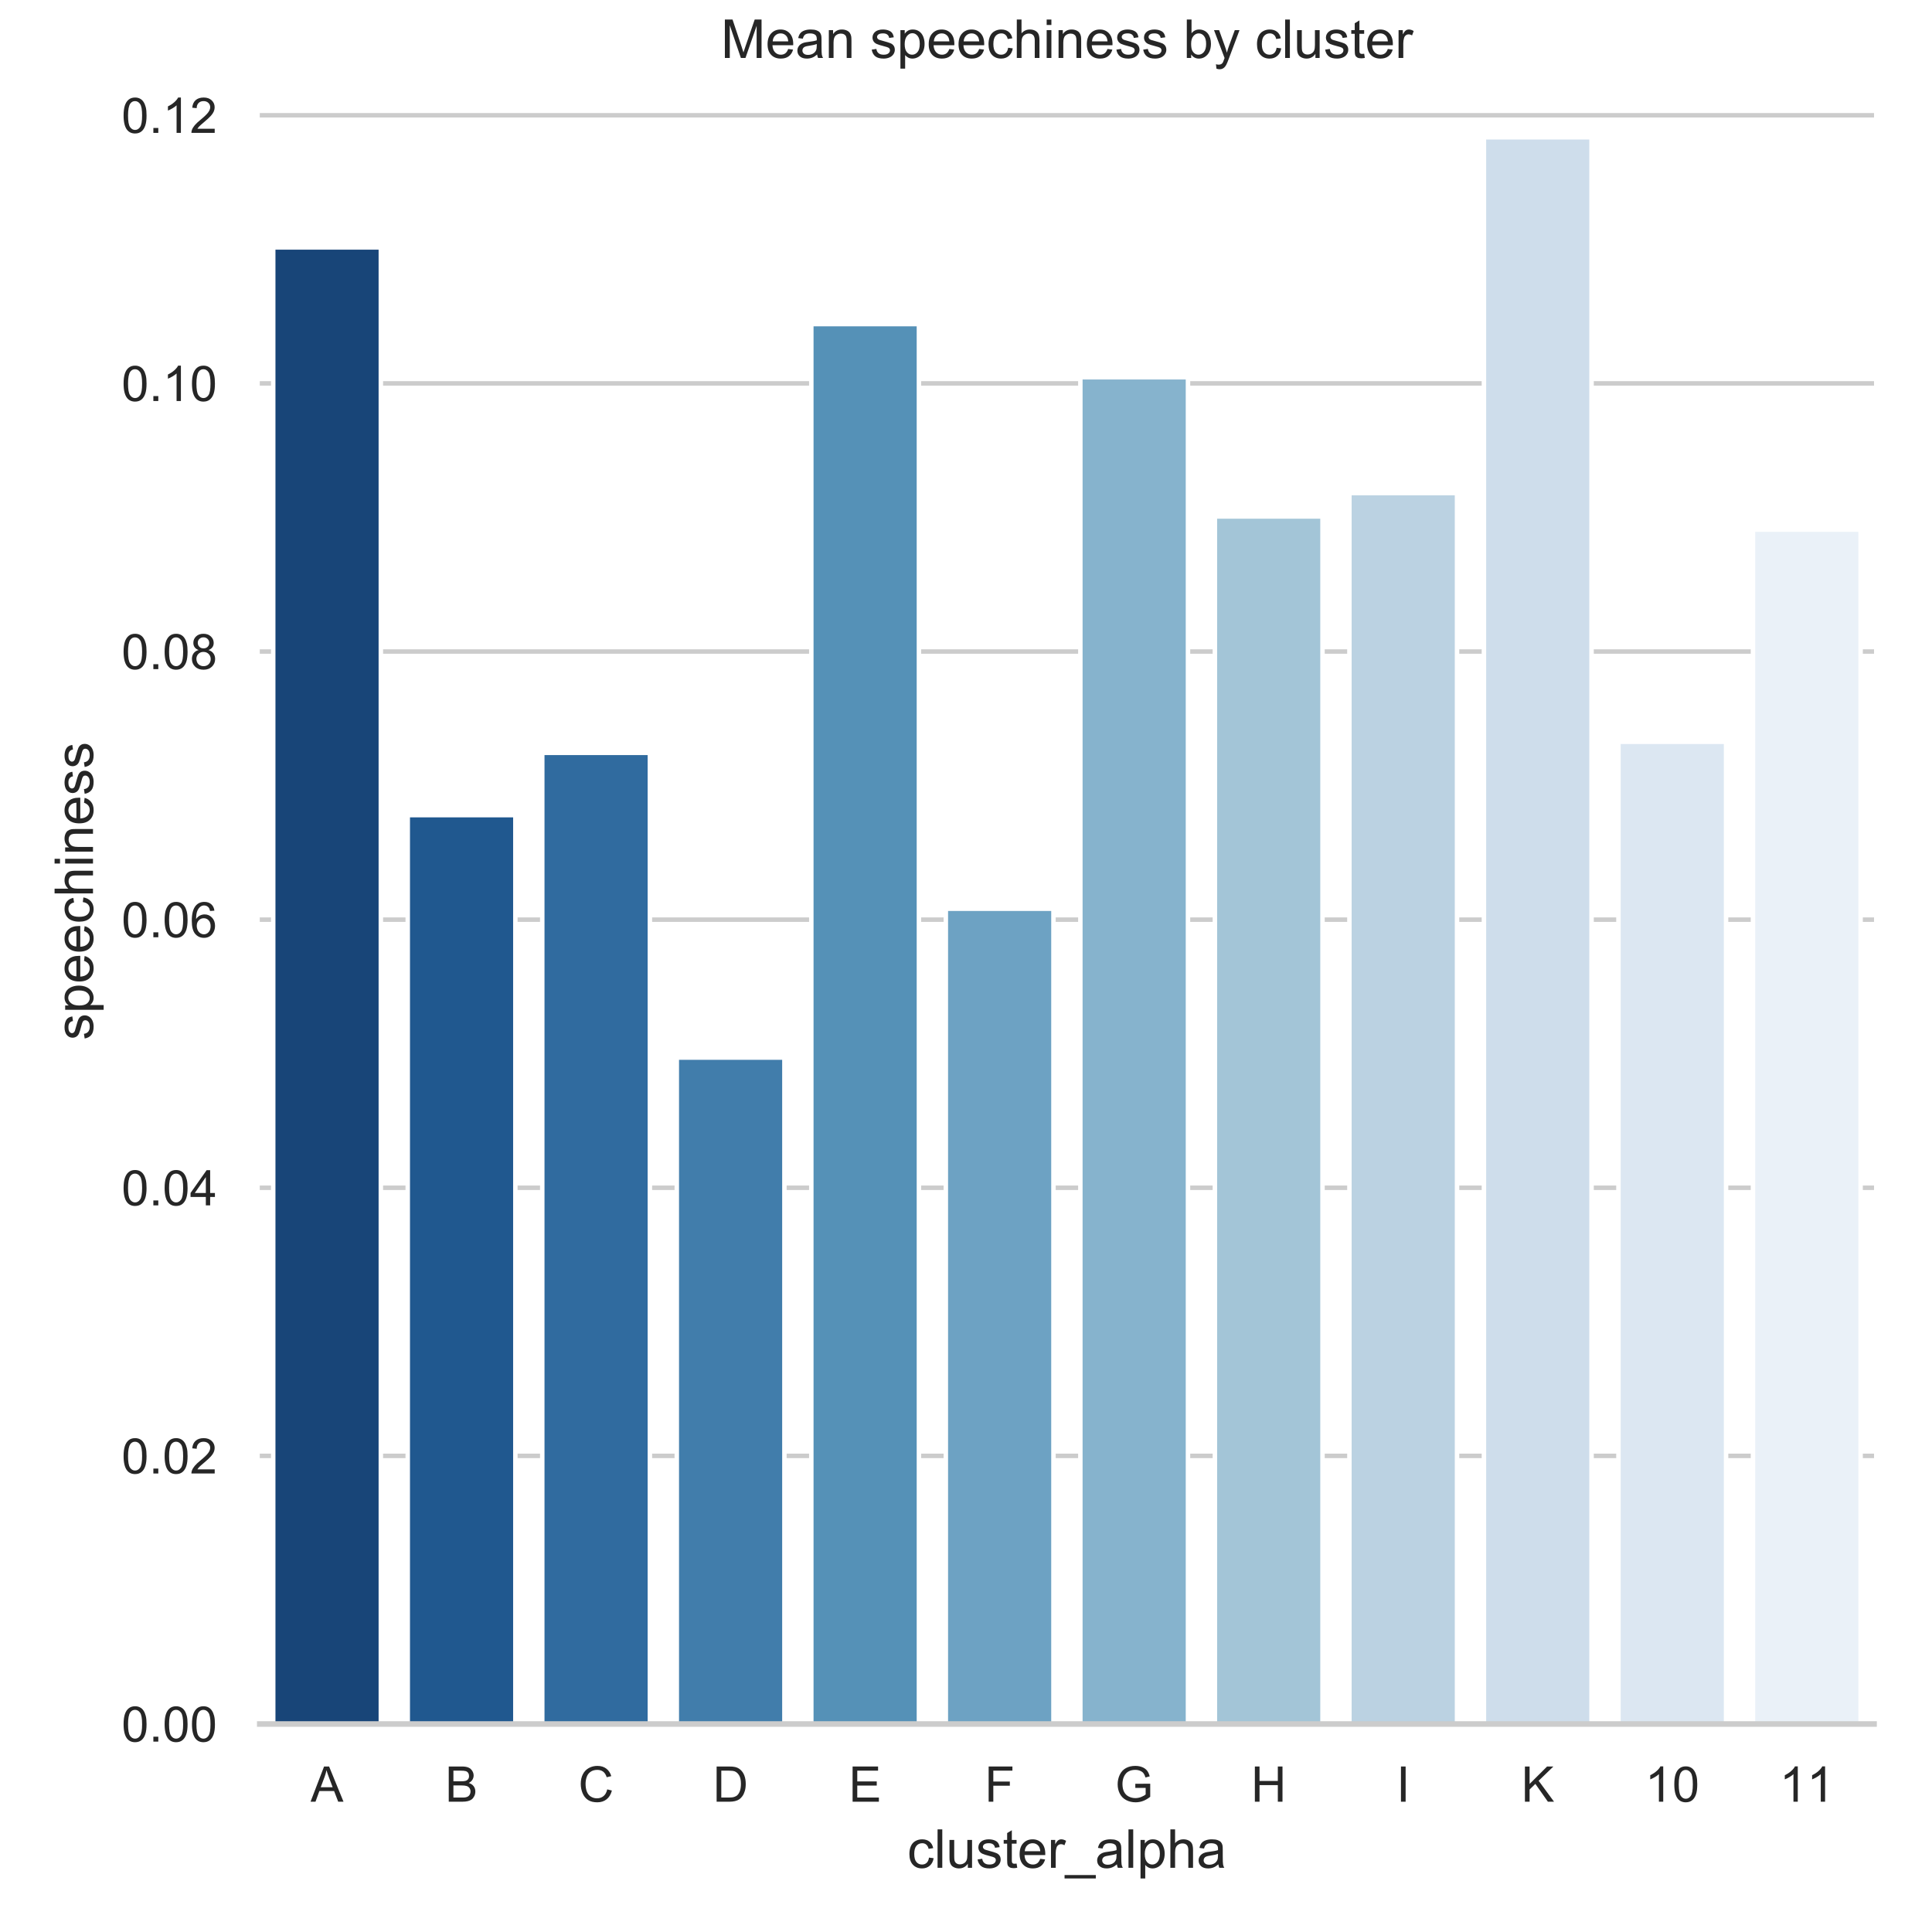
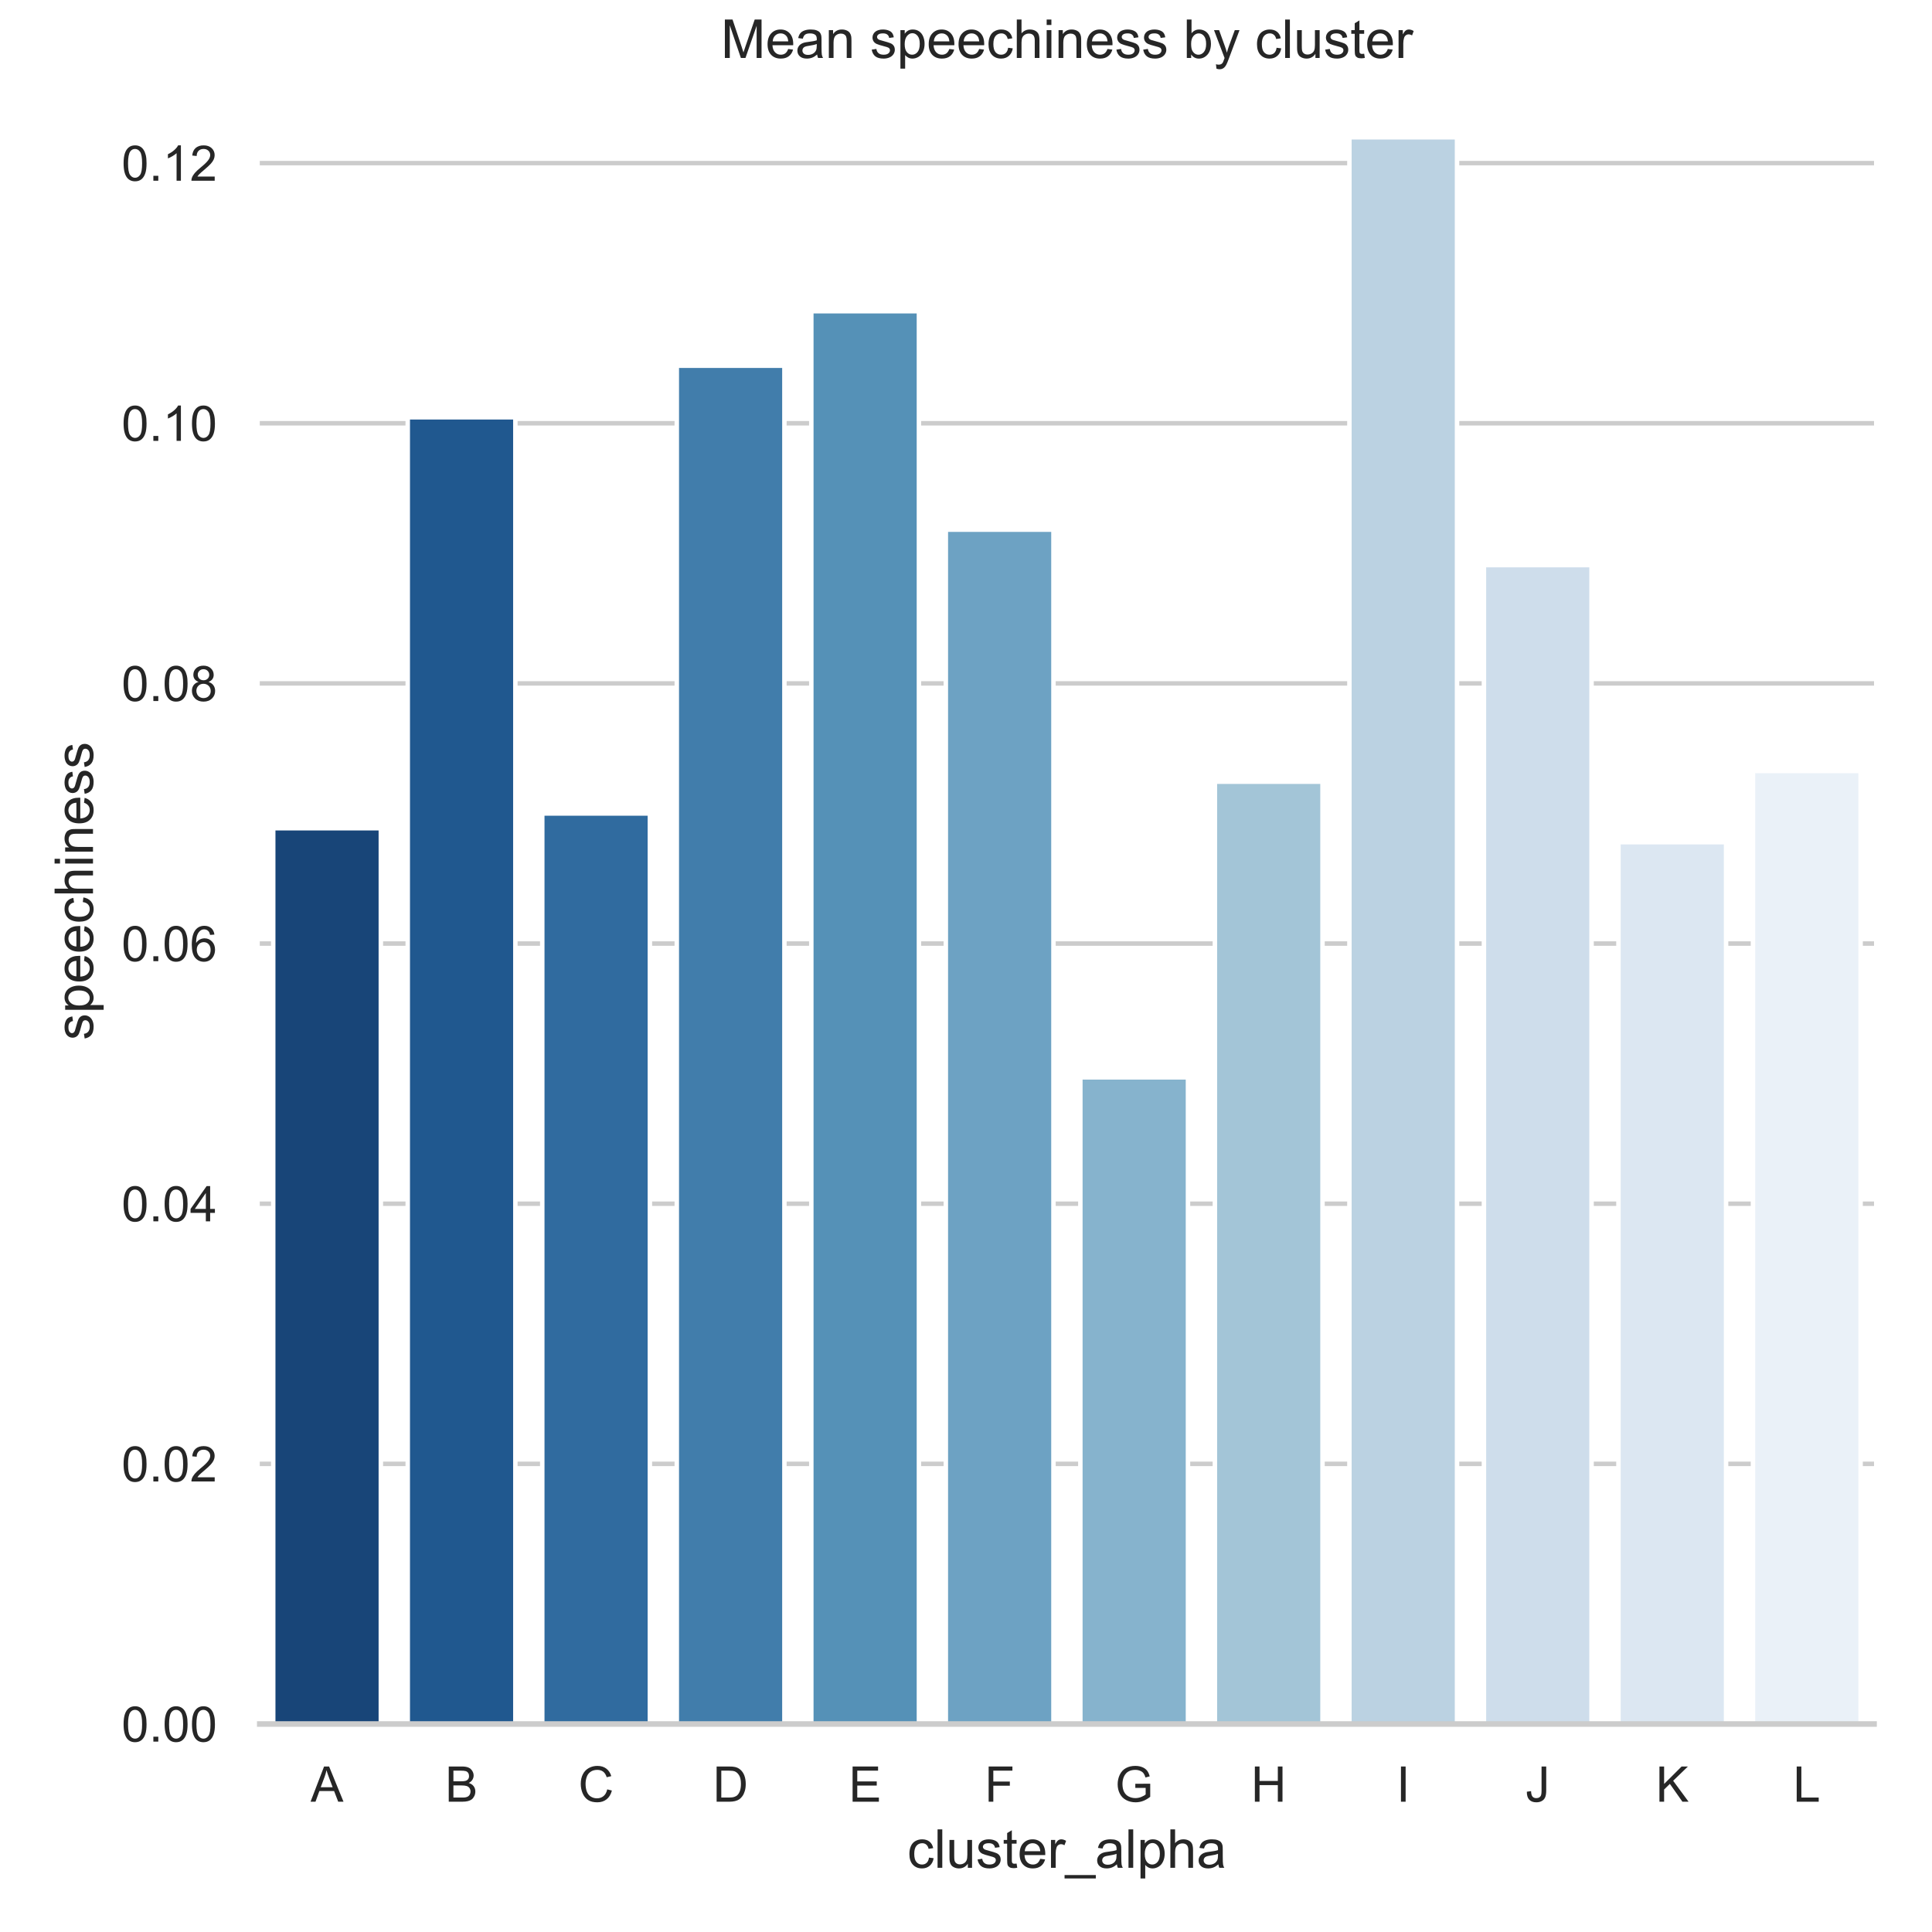
<svg xmlns="http://www.w3.org/2000/svg" xmlns:xlink="http://www.w3.org/1999/xlink" height="432pt" version="1.1" viewBox="0 0 432 432" width="432pt">
  <defs>
    <style type="text/css">
*{stroke-linecap:butt;stroke-linejoin:round;}
  </style>
  </defs>
  <g id="figure_1">
    <g id="patch_1">
      <path d="M 0 432  L 432 432  L 432 0  L 0 0  z " style="fill:#ffffff;" />
    </g>
    <g id="axes_1">
      <g id="patch_2">
        <path d="M 58.085 385.493  L 419.04 385.493  L 419.04 12.96  L 58.085 12.96  z " style="fill:#ffffff;" />
      </g>
      <g id="matplotlib.axis_1">
        <g id="xtick_1">
          <g id="text_1">
            <defs>
              <path d="M -0.141 0  L 27.344 71.578  L 37.547 71.578  L 66.844 0  L 56.062 0  L 47.703 21.688  L 17.781 21.688  L 9.906 0  z M 20.516 29.391  L 44.781 29.391  L 37.312 49.219  Q 33.891 58.25 32.234 64.062  Q 30.859 57.172 28.375 50.391  z " id="ArialMT-65" />
            </defs>
            <g style="fill:#262626;" transform="translate(69.45612 402.8667)scale(0.11 -0.11)">
              <use xlink:href="#ArialMT-65" />
            </g>
          </g>
        </g>
        <g id="xtick_2">
          <g id="text_2">
            <defs>
              <path d="M 7.328 0  L 7.328 71.578  L 34.188 71.578  Q 42.391 71.578 47.344 69.406  Q 52.297 67.234 55.094 62.719  Q 57.906 58.203 57.906 53.266  Q 57.906 48.688 55.422 44.625  Q 52.938 40.578 47.906 38.094  Q 54.391 36.188 57.875 31.594  Q 61.375 27 61.375 20.75  Q 61.375 15.719 59.25 11.391  Q 57.125 7.078 54 4.734  Q 50.875 2.391 46.156 1.188  Q 41.453 0 34.625 0  z M 16.797 41.5  L 32.281 41.5  Q 38.578 41.5 41.312 42.328  Q 44.922 43.406 46.75 45.891  Q 48.578 48.391 48.578 52.156  Q 48.578 55.719 46.875 58.422  Q 45.172 61.141 41.984 62.141  Q 38.812 63.141 31.109 63.141  L 16.797 63.141  z M 16.797 8.453  L 34.625 8.453  Q 39.203 8.453 41.062 8.797  Q 44.344 9.375 46.531 10.734  Q 48.734 12.109 50.141 14.719  Q 51.562 17.328 51.562 20.75  Q 51.562 24.75 49.516 27.703  Q 47.469 30.672 43.828 31.859  Q 40.188 33.062 33.344 33.062  L 16.797 33.062  z " id="ArialMT-66" />
            </defs>
            <g style="fill:#262626;" transform="translate(99.5357 402.8667)scale(0.11 -0.11)">
              <use xlink:href="#ArialMT-66" />
            </g>
          </g>
        </g>
        <g id="xtick_3">
          <g id="text_3">
            <defs>
              <path d="M 58.797 25.094  L 68.266 22.703  Q 65.281 11.031 57.547 4.906  Q 49.812 -1.219 38.625 -1.219  Q 27.047 -1.219 19.797 3.484  Q 12.547 8.203 8.766 17.141  Q 4.984 26.078 4.984 36.328  Q 4.984 47.516 9.25 55.828  Q 13.531 64.156 21.406 68.469  Q 29.297 72.797 38.766 72.797  Q 49.516 72.797 56.828 67.328  Q 64.156 61.859 67.047 51.953  L 57.719 49.75  Q 55.219 57.562 50.484 61.125  Q 45.75 64.703 38.578 64.703  Q 30.328 64.703 24.781 60.734  Q 19.234 56.781 16.984 50.109  Q 14.75 43.453 14.75 36.375  Q 14.75 27.25 17.406 20.438  Q 20.062 13.625 25.672 10.25  Q 31.297 6.891 37.844 6.891  Q 45.797 6.891 51.312 11.469  Q 56.844 16.062 58.797 25.094  z " id="ArialMT-67" />
            </defs>
            <g style="fill:#262626;" transform="translate(129.3119 402.8667)scale(0.11 -0.11)">
              <use xlink:href="#ArialMT-67" />
            </g>
          </g>
        </g>
        <g id="xtick_4">
          <g id="text_4">
            <defs>
              <path d="M 7.719 0  L 7.719 71.578  L 32.375 71.578  Q 40.719 71.578 45.125 70.562  Q 51.266 69.141 55.609 65.438  Q 61.281 60.641 64.078 53.188  Q 66.891 45.75 66.891 36.188  Q 66.891 28.031 64.984 21.734  Q 63.094 15.438 60.109 11.297  Q 57.125 7.172 53.578 4.797  Q 50.047 2.438 45.047 1.219  Q 40.047 0 33.547 0  z M 17.188 8.453  L 32.469 8.453  Q 39.547 8.453 43.578 9.766  Q 47.609 11.078 50 13.484  Q 53.375 16.844 55.25 22.531  Q 57.125 28.219 57.125 36.328  Q 57.125 47.562 53.438 53.594  Q 49.75 59.625 44.484 61.672  Q 40.672 63.141 32.234 63.141  L 17.188 63.141  z " id="ArialMT-68" />
            </defs>
            <g style="fill:#262626;" transform="translate(159.3915 402.8667)scale(0.11 -0.11)">
              <use xlink:href="#ArialMT-68" />
            </g>
          </g>
        </g>
        <g id="xtick_5">
          <g id="text_5">
            <defs>
              <path d="M 7.906 0  L 7.906 71.578  L 59.672 71.578  L 59.672 63.141  L 17.391 63.141  L 17.391 41.219  L 56.984 41.219  L 56.984 32.812  L 17.391 32.812  L 17.391 8.453  L 61.328 8.453  L 61.328 0  z " id="ArialMT-69" />
            </defs>
            <g style="fill:#262626;" transform="translate(189.7745 402.8667)scale(0.11 -0.11)">
              <use xlink:href="#ArialMT-69" />
            </g>
          </g>
        </g>
        <g id="xtick_6">
          <g id="text_6">
            <defs>
              <path d="M 8.203 0  L 8.203 71.578  L 56.5 71.578  L 56.5 63.141  L 17.672 63.141  L 17.672 40.969  L 51.266 40.969  L 51.266 32.516  L 17.672 32.516  L 17.672 0  z " id="ArialMT-70" />
            </defs>
            <g style="fill:#262626;" transform="translate(220.1634 402.8667)scale(0.11 -0.11)">
              <use xlink:href="#ArialMT-70" />
            </g>
          </g>
        </g>
        <g id="xtick_7">
          <g id="text_7">
            <defs>
              <path d="M 41.219 28.078  L 41.219 36.469  L 71.531 36.531  L 71.531 9.969  Q 64.547 4.391 57.125 1.578  Q 49.703 -1.219 41.891 -1.219  Q 31.344 -1.219 22.719 3.297  Q 14.109 7.812 9.719 16.359  Q 5.328 24.906 5.328 35.453  Q 5.328 45.906 9.688 54.953  Q 14.062 64.016 22.266 68.406  Q 30.469 72.797 41.156 72.797  Q 48.922 72.797 55.188 70.281  Q 61.469 67.781 65.031 63.281  Q 68.609 58.797 70.453 51.562  L 61.922 49.219  Q 60.297 54.688 57.906 57.812  Q 55.516 60.938 51.062 62.812  Q 46.625 64.703 41.219 64.703  Q 34.719 64.703 29.984 62.719  Q 25.25 60.75 22.344 57.516  Q 19.438 54.297 17.828 50.438  Q 15.094 43.797 15.094 36.031  Q 15.094 26.469 18.391 20.016  Q 21.688 13.578 27.984 10.453  Q 34.281 7.328 41.359 7.328  Q 47.516 7.328 53.375 9.688  Q 59.234 12.062 62.25 14.75  L 62.25 28.078  z " id="ArialMT-71" />
            </defs>
            <g style="fill:#262626;" transform="translate(249.3243 402.8667)scale(0.11 -0.11)">
              <use xlink:href="#ArialMT-71" />
            </g>
          </g>
        </g>
        <g id="xtick_8">
          <g id="text_8">
            <defs>
              <path d="M 8.016 0  L 8.016 71.578  L 17.484 71.578  L 17.484 42.188  L 54.688 42.188  L 54.688 71.578  L 64.156 71.578  L 64.156 0  L 54.688 0  L 54.688 33.734  L 17.484 33.734  L 17.484 0  z " id="ArialMT-72" />
            </defs>
            <g style="fill:#262626;" transform="translate(279.7098 402.8667)scale(0.11 -0.11)">
              <use xlink:href="#ArialMT-72" />
            </g>
          </g>
        </g>
        <g id="xtick_9">
          <g id="text_9">
            <defs>
              <path d="M 9.328 0  L 9.328 71.578  L 18.797 71.578  L 18.797 0  z " id="ArialMT-73" />
            </defs>
            <g style="fill:#262626;" transform="translate(312.2335 402.8667)scale(0.11 -0.11)">
              <use xlink:href="#ArialMT-73" />
            </g>
          </g>
        </g>
        <g id="xtick_10">
          <g id="text_10">
            <defs>
-               <path d="M 7.328 0  L 7.328 71.578  L 16.797 71.578  L 16.797 36.078  L 52.344 71.578  L 65.188 71.578  L 35.156 42.578  L 66.5 0  L 54 0  L 28.516 36.234  L 16.797 24.812  L 16.797 0  z " id="ArialMT-75" />
-             </defs>
-             <g style="fill:#262626;" transform="translate(340.1724 402.8667)scale(0.11 -0.11)">
-               <use xlink:href="#ArialMT-75" />
+               <path d="M 2.875 20.312  L 11.422 21.484  Q 11.766 13.281 14.5 10.25  Q 17.234 7.234 22.078 7.234  Q 25.641 7.234 28.219 8.859  Q 30.812 10.5 31.781 13.297  Q 32.766 16.109 32.766 22.266  L 32.766 71.578  L 42.234 71.578  L 42.234 22.797  Q 42.234 13.812 40.062 8.875  Q 37.891 3.953 33.172 1.359  Q 28.469 -1.219 22.125 -1.219  Q 12.703 -1.219 7.688 4.203  Q 2.688 9.625 2.875 20.312  z " id="ArialMT-74" />
+             </defs>
+             <g style="fill:#262626;" transform="translate(341.091 402.8667)scale(0.11 -0.11)">
+               <use xlink:href="#ArialMT-74" />
            </g>
          </g>
        </g>
        <g id="xtick_11">
          <g id="text_11">
            <defs>
-               <path d="M 37.25 0  L 28.469 0  L 28.469 56  Q 25.297 52.984 20.141 49.953  Q 14.984 46.922 10.891 45.406  L 10.891 53.906  Q 18.266 57.375 23.781 62.297  Q 29.297 67.234 31.594 71.875  L 37.25 71.875  z " id="ArialMT-49" />
-               <path d="M 4.156 35.297  Q 4.156 48 6.766 55.734  Q 9.375 63.484 14.516 67.672  Q 19.672 71.875 27.484 71.875  Q 33.25 71.875 37.594 69.547  Q 41.938 67.234 44.766 62.859  Q 47.609 58.5 49.219 52.219  Q 50.828 45.953 50.828 35.297  Q 50.828 22.703 48.234 14.969  Q 45.656 7.234 40.5 3  Q 35.359 -1.219 27.484 -1.219  Q 17.141 -1.219 11.234 6.203  Q 4.156 15.141 4.156 35.297  z M 13.188 35.297  Q 13.188 17.672 17.312 11.828  Q 21.438 6 27.484 6  Q 33.547 6 37.672 11.859  Q 41.797 17.719 41.797 35.297  Q 41.797 52.984 37.672 58.781  Q 33.547 64.594 27.391 64.594  Q 21.344 64.594 17.719 59.469  Q 13.188 52.938 13.188 35.297  z " id="ArialMT-48" />
-             </defs>
-             <g style="fill:#262626;" transform="translate(367.8036 402.8667)scale(0.11 -0.11)">
-               <use xlink:href="#ArialMT-49" />
-               <use x="55.615" xlink:href="#ArialMT-48" />
+               <path d="M 7.328 0  L 7.328 71.578  L 16.797 71.578  L 16.797 36.078  L 52.344 71.578  L 65.188 71.578  L 35.156 42.578  L 66.5 0  L 54 0  L 28.516 36.234  L 16.797 24.812  L 16.797 0  z " id="ArialMT-75" />
+             </defs>
+             <g style="fill:#262626;" transform="translate(370.252 402.8667)scale(0.11 -0.11)">
+               <use xlink:href="#ArialMT-75" />
            </g>
          </g>
        </g>
        <g id="xtick_12">
          <g id="text_12">
-             <g style="fill:#262626;" transform="translate(397.8892 402.8667)scale(0.11 -0.11)">
-               <use xlink:href="#ArialMT-49" />
-               <use x="55.506" xlink:href="#ArialMT-49" />
+             <defs>
+               <path d="M 7.328 0  L 7.328 71.578  L 16.797 71.578  L 16.797 8.453  L 52.047 8.453  L 52.047 0  z " id="ArialMT-76" />
+             </defs>
+             <g style="fill:#262626;" transform="translate(400.9417 402.8667)scale(0.11 -0.11)">
+               <use xlink:href="#ArialMT-76" />
            </g>
          </g>
        </g>
        <g id="text_13">
          <defs>
            <path d="M 40.438 19  L 49.078 17.875  Q 47.656 8.938 41.812 3.875  Q 35.984 -1.172 27.484 -1.172  Q 16.844 -1.172 10.375 5.781  Q 3.906 12.75 3.906 25.734  Q 3.906 34.125 6.688 40.422  Q 9.469 46.734 15.156 49.875  Q 20.844 53.031 27.547 53.031  Q 35.984 53.031 41.359 48.75  Q 46.734 44.484 48.25 36.625  L 39.703 35.297  Q 38.484 40.531 35.375 43.156  Q 32.281 45.797 27.875 45.797  Q 21.234 45.797 17.078 41.031  Q 12.938 36.281 12.938 25.984  Q 12.938 15.531 16.938 10.797  Q 20.953 6.062 27.391 6.062  Q 32.562 6.062 36.031 9.234  Q 39.5 12.406 40.438 19  z " id="ArialMT-99" />
            <path d="M 6.391 0  L 6.391 71.578  L 15.188 71.578  L 15.188 0  z " id="ArialMT-108" />
            <path d="M 40.578 0  L 40.578 7.625  Q 34.516 -1.172 24.125 -1.172  Q 19.531 -1.172 15.547 0.578  Q 11.578 2.344 9.641 5  Q 7.719 7.672 6.938 11.531  Q 6.391 14.109 6.391 19.734  L 6.391 51.859  L 15.188 51.859  L 15.188 23.094  Q 15.188 16.219 15.719 13.812  Q 16.547 10.359 19.234 8.375  Q 21.922 6.391 25.875 6.391  Q 29.828 6.391 33.297 8.422  Q 36.766 10.453 38.203 13.938  Q 39.656 17.438 39.656 24.078  L 39.656 51.859  L 48.438 51.859  L 48.438 0  z " id="ArialMT-117" />
            <path d="M 3.078 15.484  L 11.766 16.844  Q 12.5 11.625 15.844 8.844  Q 19.188 6.062 25.203 6.062  Q 31.25 6.062 34.172 8.516  Q 37.109 10.984 37.109 14.312  Q 37.109 17.281 34.516 19  Q 32.719 20.172 25.531 21.969  Q 15.875 24.422 12.141 26.203  Q 8.406 27.984 6.469 31.125  Q 4.547 34.281 4.547 38.094  Q 4.547 41.547 6.125 44.5  Q 7.719 47.469 10.453 49.422  Q 12.5 50.922 16.031 51.969  Q 19.578 53.031 23.641 53.031  Q 29.734 53.031 34.344 51.266  Q 38.969 49.516 41.156 46.5  Q 43.359 43.5 44.188 38.484  L 35.594 37.312  Q 35.016 41.312 32.203 43.547  Q 29.391 45.797 24.266 45.797  Q 18.219 45.797 15.625 43.797  Q 13.031 41.797 13.031 39.109  Q 13.031 37.406 14.109 36.031  Q 15.188 34.625 17.484 33.688  Q 18.797 33.203 25.25 31.453  Q 34.578 28.953 38.25 27.359  Q 41.938 25.781 44.031 22.75  Q 46.141 19.734 46.141 15.234  Q 46.141 10.844 43.578 6.953  Q 41.016 3.078 36.172 0.953  Q 31.344 -1.172 25.25 -1.172  Q 15.141 -1.172 9.844 3.031  Q 4.547 7.234 3.078 15.484  z " id="ArialMT-115" />
            <path d="M 25.781 7.859  L 27.047 0.094  Q 23.344 -0.688 20.406 -0.688  Q 15.625 -0.688 12.984 0.828  Q 10.359 2.344 9.281 4.812  Q 8.203 7.281 8.203 15.188  L 8.203 45.016  L 1.766 45.016  L 1.766 51.859  L 8.203 51.859  L 8.203 64.703  L 16.938 69.969  L 16.938 51.859  L 25.781 51.859  L 25.781 45.016  L 16.938 45.016  L 16.938 14.703  Q 16.938 10.938 17.406 9.859  Q 17.875 8.797 18.922 8.156  Q 19.969 7.516 21.922 7.516  Q 23.391 7.516 25.781 7.859  z " id="ArialMT-116" />
            <path d="M 42.094 16.703  L 51.172 15.578  Q 49.031 7.625 43.219 3.219  Q 37.406 -1.172 28.375 -1.172  Q 17 -1.172 10.328 5.828  Q 3.656 12.844 3.656 25.484  Q 3.656 38.578 10.391 45.797  Q 17.141 53.031 27.875 53.031  Q 38.281 53.031 44.875 45.953  Q 51.469 38.875 51.469 26.031  Q 51.469 25.25 51.422 23.688  L 12.75 23.688  Q 13.234 15.141 17.578 10.594  Q 21.922 6.062 28.422 6.062  Q 33.25 6.062 36.672 8.594  Q 40.094 11.141 42.094 16.703  z M 13.234 30.906  L 42.188 30.906  Q 41.609 37.453 38.875 40.719  Q 34.672 45.797 27.984 45.797  Q 21.922 45.797 17.797 41.75  Q 13.672 37.703 13.234 30.906  z " id="ArialMT-101" />
            <path d="M 6.5 0  L 6.5 51.859  L 14.406 51.859  L 14.406 44  Q 17.438 49.516 20 51.266  Q 22.562 53.031 25.641 53.031  Q 30.078 53.031 34.672 50.203  L 31.641 42.047  Q 28.422 43.953 25.203 43.953  Q 22.312 43.953 20.016 42.219  Q 17.719 40.484 16.75 37.406  Q 15.281 32.719 15.281 27.156  L 15.281 0  z " id="ArialMT-114" />
            <path d="M -1.516 -19.875  L -1.516 -13.531  L 56.734 -13.531  L 56.734 -19.875  z " id="ArialMT-95" />
            <path d="M 40.438 6.391  Q 35.547 2.25 31.031 0.531  Q 26.516 -1.172 21.344 -1.172  Q 12.797 -1.172 8.203 3  Q 3.609 7.172 3.609 13.672  Q 3.609 17.484 5.344 20.625  Q 7.078 23.781 9.891 25.688  Q 12.703 27.594 16.219 28.562  Q 18.797 29.25 24.031 29.891  Q 34.672 31.156 39.703 32.906  Q 39.75 34.719 39.75 35.203  Q 39.75 40.578 37.25 42.781  Q 33.891 45.75 27.25 45.75  Q 21.047 45.75 18.094 43.578  Q 15.141 41.406 13.719 35.891  L 5.125 37.062  Q 6.297 42.578 8.984 45.969  Q 11.672 49.359 16.75 51.188  Q 21.828 53.031 28.516 53.031  Q 35.156 53.031 39.297 51.469  Q 43.453 49.906 45.406 47.531  Q 47.359 45.172 48.141 41.547  Q 48.578 39.312 48.578 33.453  L 48.578 21.734  Q 48.578 9.469 49.141 6.219  Q 49.703 2.984 51.375 0  L 42.188 0  Q 40.828 2.734 40.438 6.391  z M 39.703 26.031  Q 34.906 24.078 25.344 22.703  Q 19.922 21.922 17.672 20.938  Q 15.438 19.969 14.203 18.094  Q 12.984 16.219 12.984 13.922  Q 12.984 10.406 15.641 8.062  Q 18.312 5.719 23.438 5.719  Q 28.516 5.719 32.469 7.938  Q 36.422 10.156 38.281 14.016  Q 39.703 17 39.703 22.797  z " id="ArialMT-97" />
            <path d="M 6.594 -19.875  L 6.594 51.859  L 14.594 51.859  L 14.594 45.125  Q 17.438 49.078 21 51.047  Q 24.562 53.031 29.641 53.031  Q 36.281 53.031 41.359 49.609  Q 46.438 46.188 49.016 39.953  Q 51.609 33.734 51.609 26.312  Q 51.609 18.359 48.75 11.984  Q 45.906 5.609 40.453 2.219  Q 35.016 -1.172 29 -1.172  Q 24.609 -1.172 21.109 0.688  Q 17.625 2.547 15.375 5.375  L 15.375 -19.875  z M 14.547 25.641  Q 14.547 15.625 18.594 10.844  Q 22.656 6.062 28.422 6.062  Q 34.281 6.062 38.453 11.016  Q 42.625 15.969 42.625 26.375  Q 42.625 36.281 38.547 41.203  Q 34.469 46.141 28.812 46.141  Q 23.188 46.141 18.859 40.891  Q 14.547 35.641 14.547 25.641  z " id="ArialMT-112" />
            <path d="M 6.594 0  L 6.594 71.578  L 15.375 71.578  L 15.375 45.906  Q 21.531 53.031 30.906 53.031  Q 36.672 53.031 40.922 50.75  Q 45.172 48.484 47 44.484  Q 48.828 40.484 48.828 32.859  L 48.828 0  L 40.047 0  L 40.047 32.859  Q 40.047 39.453 37.188 42.453  Q 34.328 45.453 29.109 45.453  Q 25.203 45.453 21.75 43.422  Q 18.312 41.406 16.844 37.938  Q 15.375 34.469 15.375 28.375  L 15.375 0  z " id="ArialMT-104" />
          </defs>
          <g style="fill:#262626;" transform="translate(202.8756 417.6423)scale(0.12 -0.12)">
            <use xlink:href="#ArialMT-99" />
            <use x="50" xlink:href="#ArialMT-108" />
            <use x="72.217" xlink:href="#ArialMT-117" />
            <use x="127.832" xlink:href="#ArialMT-115" />
            <use x="177.832" xlink:href="#ArialMT-116" />
            <use x="205.615" xlink:href="#ArialMT-101" />
            <use x="261.23" xlink:href="#ArialMT-114" />
            <use x="294.531" xlink:href="#ArialMT-95" />
            <use x="350.146" xlink:href="#ArialMT-97" />
            <use x="405.762" xlink:href="#ArialMT-108" />
            <use x="427.979" xlink:href="#ArialMT-112" />
            <use x="483.594" xlink:href="#ArialMT-104" />
            <use x="539.209" xlink:href="#ArialMT-97" />
          </g>
        </g>
      </g>
      <g id="matplotlib.axis_2">
        <g id="ytick_1">
          <g id="line2d_1">
-             <path clip-path="url(#p380a483671)" d="M 58.085 385.493  L 419.04 385.493  " style="fill:none;stroke:#cccccc;stroke-linecap:round;" />
+             <path clip-path="url(#pafe747ba5d)" d="M 58.085 385.493  L 419.04 385.493  " style="fill:none;stroke:#cccccc;stroke-linecap:round;" />
          </g>
          <g id="text_14">
            <defs>
+               <path d="M 4.156 35.297  Q 4.156 48 6.766 55.734  Q 9.375 63.484 14.516 67.672  Q 19.672 71.875 27.484 71.875  Q 33.25 71.875 37.594 69.547  Q 41.938 67.234 44.766 62.859  Q 47.609 58.5 49.219 52.219  Q 50.828 45.953 50.828 35.297  Q 50.828 22.703 48.234 14.969  Q 45.656 7.234 40.5 3  Q 35.359 -1.219 27.484 -1.219  Q 17.141 -1.219 11.234 6.203  Q 4.156 15.141 4.156 35.297  z M 13.188 35.297  Q 13.188 17.672 17.312 11.828  Q 21.438 6 27.484 6  Q 33.547 6 37.672 11.859  Q 41.797 17.719 41.797 35.297  Q 41.797 52.984 37.672 58.781  Q 33.547 64.594 27.391 64.594  Q 21.344 64.594 17.719 59.469  Q 13.188 52.938 13.188 35.297  z " id="ArialMT-48" />
              <path d="M 9.078 0  L 9.078 10.016  L 19.094 10.016  L 19.094 0  z " id="ArialMT-46" />
            </defs>
            <g style="fill:#262626;" transform="translate(27.17797 389.4299)scale(0.11 -0.11)">
              <use xlink:href="#ArialMT-48" />
              <use x="55.615" xlink:href="#ArialMT-46" />
              <use x="83.398" xlink:href="#ArialMT-48" />
              <use x="139.014" xlink:href="#ArialMT-48" />
            </g>
          </g>
        </g>
        <g id="ytick_2">
          <g id="line2d_2">
-             <path clip-path="url(#p380a483671)" d="M 58.085 325.54  L 419.04 325.54  " style="fill:none;stroke:#cccccc;stroke-linecap:round;" />
+             <path clip-path="url(#pafe747ba5d)" d="M 58.085 327.323  L 419.04 327.323  " style="fill:none;stroke:#cccccc;stroke-linecap:round;" />
          </g>
          <g id="text_15">
            <defs>
              <path d="M 50.344 8.453  L 50.344 0  L 3.031 0  Q 2.938 3.172 4.047 6.109  Q 5.859 10.938 9.828 15.625  Q 13.812 20.312 21.344 26.469  Q 33.016 36.031 37.109 41.625  Q 41.219 47.219 41.219 52.203  Q 41.219 57.422 37.469 61  Q 33.734 64.594 27.734 64.594  Q 21.391 64.594 17.578 60.781  Q 13.766 56.984 13.719 50.25  L 4.688 51.172  Q 5.609 61.281 11.656 66.578  Q 17.719 71.875 27.938 71.875  Q 38.234 71.875 44.234 66.156  Q 50.25 60.453 50.25 52  Q 50.25 47.703 48.484 43.547  Q 46.734 39.406 42.656 34.812  Q 38.578 30.219 29.109 22.219  Q 21.188 15.578 18.938 13.203  Q 16.703 10.844 15.234 8.453  z " id="ArialMT-50" />
            </defs>
-             <g style="fill:#262626;" transform="translate(27.17797 329.4772)scale(0.11 -0.11)">
+             <g style="fill:#262626;" transform="translate(27.17797 331.2598)scale(0.11 -0.11)">
              <use xlink:href="#ArialMT-48" />
              <use x="55.615" xlink:href="#ArialMT-46" />
              <use x="83.398" xlink:href="#ArialMT-48" />
              <use x="139.014" xlink:href="#ArialMT-50" />
            </g>
          </g>
        </g>
        <g id="ytick_3">
          <g id="line2d_3">
-             <path clip-path="url(#p380a483671)" d="M 58.085 265.588  L 419.04 265.588  " style="fill:none;stroke:#cccccc;stroke-linecap:round;" />
+             <path clip-path="url(#pafe747ba5d)" d="M 58.085 269.153  L 419.04 269.153  " style="fill:none;stroke:#cccccc;stroke-linecap:round;" />
          </g>
          <g id="text_16">
            <defs>
              <path d="M 32.328 0  L 32.328 17.141  L 1.266 17.141  L 1.266 25.203  L 33.938 71.578  L 41.109 71.578  L 41.109 25.203  L 50.781 25.203  L 50.781 17.141  L 41.109 17.141  L 41.109 0  z M 32.328 25.203  L 32.328 57.469  L 9.906 25.203  z " id="ArialMT-52" />
            </defs>
-             <g style="fill:#262626;" transform="translate(27.17797 269.5245)scale(0.11 -0.11)">
+             <g style="fill:#262626;" transform="translate(27.17797 273.0897)scale(0.11 -0.11)">
              <use xlink:href="#ArialMT-48" />
              <use x="55.615" xlink:href="#ArialMT-46" />
              <use x="83.398" xlink:href="#ArialMT-48" />
              <use x="139.014" xlink:href="#ArialMT-52" />
            </g>
          </g>
        </g>
        <g id="ytick_4">
          <g id="line2d_4">
-             <path clip-path="url(#p380a483671)" d="M 58.085 205.635  L 419.04 205.635  " style="fill:none;stroke:#cccccc;stroke-linecap:round;" />
+             <path clip-path="url(#pafe747ba5d)" d="M 58.085 210.983  L 419.04 210.983  " style="fill:none;stroke:#cccccc;stroke-linecap:round;" />
          </g>
          <g id="text_17">
            <defs>
              <path d="M 49.75 54.047  L 41.016 53.375  Q 39.844 58.547 37.703 60.891  Q 34.125 64.656 28.906 64.656  Q 24.703 64.656 21.531 62.312  Q 17.391 59.281 14.984 53.469  Q 12.594 47.656 12.5 36.922  Q 15.672 41.75 20.266 44.094  Q 24.859 46.438 29.891 46.438  Q 38.672 46.438 44.844 39.969  Q 51.031 33.5 51.031 23.25  Q 51.031 16.5 48.125 10.719  Q 45.219 4.938 40.141 1.859  Q 35.062 -1.219 28.609 -1.219  Q 17.625 -1.219 10.688 6.859  Q 3.766 14.938 3.766 33.5  Q 3.766 54.25 11.422 63.672  Q 18.109 71.875 29.438 71.875  Q 37.891 71.875 43.281 67.141  Q 48.688 62.406 49.75 54.047  z M 13.875 23.188  Q 13.875 18.656 15.797 14.5  Q 17.719 10.359 21.188 8.172  Q 24.656 6 28.469 6  Q 34.031 6 38.031 10.484  Q 42.047 14.984 42.047 22.703  Q 42.047 30.125 38.078 34.391  Q 34.125 38.672 28.125 38.672  Q 22.172 38.672 18.016 34.391  Q 13.875 30.125 13.875 23.188  z " id="ArialMT-54" />
            </defs>
-             <g style="fill:#262626;" transform="translate(27.17797 209.5717)scale(0.11 -0.11)">
+             <g style="fill:#262626;" transform="translate(27.17797 214.9196)scale(0.11 -0.11)">
              <use xlink:href="#ArialMT-48" />
              <use x="55.615" xlink:href="#ArialMT-46" />
              <use x="83.398" xlink:href="#ArialMT-48" />
              <use x="139.014" xlink:href="#ArialMT-54" />
            </g>
          </g>
        </g>
        <g id="ytick_5">
          <g id="line2d_5">
-             <path clip-path="url(#p380a483671)" d="M 58.085 145.682  L 419.04 145.682  " style="fill:none;stroke:#cccccc;stroke-linecap:round;" />
+             <path clip-path="url(#pafe747ba5d)" d="M 58.085 152.813  L 419.04 152.813  " style="fill:none;stroke:#cccccc;stroke-linecap:round;" />
          </g>
          <g id="text_18">
            <defs>
              <path d="M 17.672 38.812  Q 12.203 40.828 9.562 44.531  Q 6.938 48.25 6.938 53.422  Q 6.938 61.234 12.547 66.547  Q 18.172 71.875 27.484 71.875  Q 36.859 71.875 42.578 66.422  Q 48.297 60.984 48.297 53.172  Q 48.297 48.188 45.672 44.5  Q 43.062 40.828 37.75 38.812  Q 44.344 36.672 47.781 31.875  Q 51.219 27.094 51.219 20.453  Q 51.219 11.281 44.719 5.031  Q 38.234 -1.219 27.641 -1.219  Q 17.047 -1.219 10.547 5.047  Q 4.047 11.328 4.047 20.703  Q 4.047 27.688 7.594 32.391  Q 11.141 37.109 17.672 38.812  z M 15.922 53.719  Q 15.922 48.641 19.188 45.406  Q 22.469 42.188 27.688 42.188  Q 32.766 42.188 36.016 45.375  Q 39.266 48.578 39.266 53.219  Q 39.266 58.062 35.906 61.359  Q 32.562 64.656 27.594 64.656  Q 22.562 64.656 19.234 61.422  Q 15.922 58.203 15.922 53.719  z M 13.094 20.656  Q 13.094 16.891 14.875 13.375  Q 16.656 9.859 20.172 7.922  Q 23.688 6 27.734 6  Q 34.031 6 38.125 10.047  Q 42.234 14.109 42.234 20.359  Q 42.234 26.703 38.016 30.859  Q 33.797 35.016 27.438 35.016  Q 21.234 35.016 17.156 30.906  Q 13.094 26.812 13.094 20.656  z " id="ArialMT-56" />
            </defs>
-             <g style="fill:#262626;" transform="translate(27.17797 149.619)scale(0.11 -0.11)">
+             <g style="fill:#262626;" transform="translate(27.17797 156.7494)scale(0.11 -0.11)">
              <use xlink:href="#ArialMT-48" />
              <use x="55.615" xlink:href="#ArialMT-46" />
              <use x="83.398" xlink:href="#ArialMT-48" />
              <use x="139.014" xlink:href="#ArialMT-56" />
            </g>
          </g>
        </g>
        <g id="ytick_6">
          <g id="line2d_6">
-             <path clip-path="url(#p380a483671)" d="M 58.085 85.729  L 419.04 85.729  " style="fill:none;stroke:#cccccc;stroke-linecap:round;" />
+             <path clip-path="url(#pafe747ba5d)" d="M 58.085 94.643  L 419.04 94.643  " style="fill:none;stroke:#cccccc;stroke-linecap:round;" />
          </g>
          <g id="text_19">
-             <g style="fill:#262626;" transform="translate(27.17797 89.66626)scale(0.11 -0.11)">
+             <defs>
+               <path d="M 37.25 0  L 28.469 0  L 28.469 56  Q 25.297 52.984 20.141 49.953  Q 14.984 46.922 10.891 45.406  L 10.891 53.906  Q 18.266 57.375 23.781 62.297  Q 29.297 67.234 31.594 71.875  L 37.25 71.875  z " id="ArialMT-49" />
+             </defs>
+             <g style="fill:#262626;" transform="translate(27.17797 98.57931)scale(0.11 -0.11)">
              <use xlink:href="#ArialMT-48" />
              <use x="55.615" xlink:href="#ArialMT-46" />
              <use x="83.398" xlink:href="#ArialMT-49" />
              <use x="139.014" xlink:href="#ArialMT-48" />
            </g>
          </g>
        </g>
        <g id="ytick_7">
          <g id="line2d_7">
-             <path clip-path="url(#p380a483671)" d="M 58.085 25.777  L 419.04 25.777  " style="fill:none;stroke:#cccccc;stroke-linecap:round;" />
+             <path clip-path="url(#pafe747ba5d)" d="M 58.085 36.472  L 419.04 36.472  " style="fill:none;stroke:#cccccc;stroke-linecap:round;" />
          </g>
          <g id="text_20">
-             <g style="fill:#262626;" transform="translate(27.17797 29.71353)scale(0.11 -0.11)">
+             <g style="fill:#262626;" transform="translate(27.17797 40.40919)scale(0.11 -0.11)">
              <use xlink:href="#ArialMT-48" />
              <use x="55.615" xlink:href="#ArialMT-46" />
              <use x="83.398" xlink:href="#ArialMT-49" />
              <use x="139.014" xlink:href="#ArialMT-50" />
            </g>
          </g>
        </g>
        <g id="text_21">
          <defs>
            <path d="M 6.641 61.469  L 6.641 71.578  L 15.438 71.578  L 15.438 61.469  z M 6.641 0  L 6.641 51.859  L 15.438 51.859  L 15.438 0  z " id="ArialMT-105" />
            <path d="M 6.594 0  L 6.594 51.859  L 14.5 51.859  L 14.5 44.484  Q 20.219 53.031 31 53.031  Q 35.688 53.031 39.625 51.344  Q 43.562 49.656 45.516 46.922  Q 47.469 44.188 48.25 40.438  Q 48.734 37.984 48.734 31.891  L 48.734 0  L 39.938 0  L 39.938 31.547  Q 39.938 36.922 38.906 39.578  Q 37.891 42.234 35.281 43.812  Q 32.672 45.406 29.156 45.406  Q 23.531 45.406 19.453 41.844  Q 15.375 38.281 15.375 28.328  L 15.375 0  z " id="ArialMT-110" />
          </defs>
          <g style="fill:#262626;" transform="translate(20.79297 232.5791)rotate(-90)scale(0.12 -0.12)">
            <use xlink:href="#ArialMT-115" />
            <use x="50" xlink:href="#ArialMT-112" />
            <use x="105.615" xlink:href="#ArialMT-101" />
            <use x="161.23" xlink:href="#ArialMT-101" />
            <use x="216.846" xlink:href="#ArialMT-99" />
            <use x="266.846" xlink:href="#ArialMT-104" />
            <use x="322.461" xlink:href="#ArialMT-105" />
            <use x="344.678" xlink:href="#ArialMT-110" />
            <use x="400.293" xlink:href="#ArialMT-101" />
            <use x="455.908" xlink:href="#ArialMT-115" />
            <use x="505.908" xlink:href="#ArialMT-115" />
          </g>
        </g>
      </g>
      <g id="patch_3">
-         <path clip-path="url(#p380a483671)" d="M 61.093 385.493  L 85.157 385.493  L 85.157 55.322  L 61.093 55.322  z " style="fill:#184578;stroke:#ffffff;stroke-linejoin:miter;" />
+         <path clip-path="url(#pafe747ba5d)" d="M 61.093 385.493  L 85.157 385.493  L 85.157 185.189  L 61.093 185.189  z " style="fill:#184578;stroke:#ffffff;stroke-linejoin:miter;" />
      </g>
      <g id="patch_4">
-         <path clip-path="url(#p380a483671)" d="M 91.173 385.493  L 115.236 385.493  L 115.236 182.267  L 91.173 182.267  z " style="fill:#20588f;stroke:#ffffff;stroke-linejoin:miter;" />
+         <path clip-path="url(#pafe747ba5d)" d="M 91.173 385.493  L 115.236 385.493  L 115.236 93.312  L 91.173 93.312  z " style="fill:#20588f;stroke:#ffffff;stroke-linejoin:miter;" />
      </g>
      <g id="patch_5">
-         <path clip-path="url(#p380a483671)" d="M 121.252 385.493  L 145.316 385.493  L 145.316 168.332  L 121.252 168.332  z " style="fill:#306b9f;stroke:#ffffff;stroke-linejoin:miter;" />
+         <path clip-path="url(#pafe747ba5d)" d="M 121.252 385.493  L 145.316 385.493  L 145.316 181.899  L 121.252 181.899  z " style="fill:#306b9f;stroke:#ffffff;stroke-linejoin:miter;" />
      </g>
      <g id="patch_6">
-         <path clip-path="url(#p380a483671)" d="M 151.332 385.493  L 175.395 385.493  L 175.395 236.477  L 151.332 236.477  z " style="fill:#417dab;stroke:#ffffff;stroke-linejoin:miter;" />
+         <path clip-path="url(#pafe747ba5d)" d="M 151.332 385.493  L 175.395 385.493  L 175.395 81.777  L 151.332 81.777  z " style="fill:#417dab;stroke:#ffffff;stroke-linejoin:miter;" />
      </g>
      <g id="patch_7">
-         <path clip-path="url(#p380a483671)" d="M 181.411 385.493  L 205.475 385.493  L 205.475 72.469  L 181.411 72.469  z " style="fill:#5591b7;stroke:#ffffff;stroke-linejoin:miter;" />
+         <path clip-path="url(#pafe747ba5d)" d="M 181.411 385.493  L 205.475 385.493  L 205.475 69.588  L 181.411 69.588  z " style="fill:#5591b7;stroke:#ffffff;stroke-linejoin:miter;" />
      </g>
      <g id="patch_8">
-         <path clip-path="url(#p380a483671)" d="M 211.491 385.493  L 235.555 385.493  L 235.555 203.194  L 211.491 203.194  z " style="fill:#6da2c3;stroke:#ffffff;stroke-linejoin:miter;" />
+         <path clip-path="url(#pafe747ba5d)" d="M 211.491 385.493  L 235.555 385.493  L 235.555 118.436  L 211.491 118.436  z " style="fill:#6da2c3;stroke:#ffffff;stroke-linejoin:miter;" />
      </g>
      <g id="patch_9">
-         <path clip-path="url(#p380a483671)" d="M 241.57 385.493  L 265.634 385.493  L 265.634 84.358  L 241.57 84.358  z " style="fill:#86b3cd;stroke:#ffffff;stroke-linejoin:miter;" />
+         <path clip-path="url(#pafe747ba5d)" d="M 241.57 385.493  L 265.634 385.493  L 265.634 240.907  L 241.57 240.907  z " style="fill:#86b3cd;stroke:#ffffff;stroke-linejoin:miter;" />
      </g>
      <g id="patch_10">
-         <path clip-path="url(#p380a483671)" d="M 271.65 385.493  L 295.714 385.493  L 295.714 115.486  L 271.65 115.486  z " style="fill:#a3c5d7;stroke:#ffffff;stroke-linejoin:miter;" />
+         <path clip-path="url(#pafe747ba5d)" d="M 271.65 385.493  L 295.714 385.493  L 295.714 174.789  L 271.65 174.789  z " style="fill:#a3c5d7;stroke:#ffffff;stroke-linejoin:miter;" />
      </g>
      <g id="patch_11">
-         <path clip-path="url(#p380a483671)" d="M 301.73 385.493  L 325.793 385.493  L 325.793 110.252  L 301.73 110.252  z " style="fill:#bbd2e2;stroke:#ffffff;stroke-linejoin:miter;" />
+         <path clip-path="url(#pafe747ba5d)" d="M 301.73 385.493  L 325.793 385.493  L 325.793 30.7  L 301.73 30.7  z " style="fill:#bbd2e2;stroke:#ffffff;stroke-linejoin:miter;" />
      </g>
      <g id="patch_12">
-         <path clip-path="url(#p380a483671)" d="M 331.809 385.493  L 355.873 385.493  L 355.873 30.7  L 331.809 30.7  z " style="fill:#ceddeb;stroke:#ffffff;stroke-linejoin:miter;" />
+         <path clip-path="url(#pafe747ba5d)" d="M 331.809 385.493  L 355.873 385.493  L 355.873 126.359  L 331.809 126.359  z " style="fill:#ceddeb;stroke:#ffffff;stroke-linejoin:miter;" />
      </g>
      <g id="patch_13">
-         <path clip-path="url(#p380a483671)" d="M 361.889 385.493  L 385.952 385.493  L 385.952 165.865  L 361.889 165.865  z " style="fill:#dce7f2;stroke:#ffffff;stroke-linejoin:miter;" />
+         <path clip-path="url(#pafe747ba5d)" d="M 361.889 385.493  L 385.952 385.493  L 385.952 188.31  L 361.889 188.31  z " style="fill:#dce7f2;stroke:#ffffff;stroke-linejoin:miter;" />
      </g>
      <g id="patch_14">
-         <path clip-path="url(#p380a483671)" d="M 391.968 385.493  L 416.032 385.493  L 416.032 118.418  L 391.968 118.418  z " style="fill:#eaf1f8;stroke:#ffffff;stroke-linejoin:miter;" />
+         <path clip-path="url(#pafe747ba5d)" d="M 391.968 385.493  L 416.032 385.493  L 416.032 172.396  L 391.968 172.396  z " style="fill:#eaf1f8;stroke:#ffffff;stroke-linejoin:miter;" />
      </g>
      <g id="line2d_8">
-         <path clip-path="url(#p380a483671)" d="M 0 0  " style="fill:none;stroke:#424242;stroke-linecap:round;stroke-width:2.7;" />
+         <path clip-path="url(#pafe747ba5d)" d="M 0 0  " style="fill:none;stroke:#424242;stroke-linecap:round;stroke-width:2.7;" />
      </g>
      <g id="line2d_9">
-         <path clip-path="url(#p380a483671)" d="M 0 0  " style="fill:none;stroke:#424242;stroke-linecap:round;stroke-width:2.7;" />
+         <path clip-path="url(#pafe747ba5d)" d="M 0 0  " style="fill:none;stroke:#424242;stroke-linecap:round;stroke-width:2.7;" />
      </g>
      <g id="line2d_10">
-         <path clip-path="url(#p380a483671)" d="M 0 0  " style="fill:none;stroke:#424242;stroke-linecap:round;stroke-width:2.7;" />
+         <path clip-path="url(#pafe747ba5d)" d="M 0 0  " style="fill:none;stroke:#424242;stroke-linecap:round;stroke-width:2.7;" />
      </g>
      <g id="line2d_11">
-         <path clip-path="url(#p380a483671)" d="M 0 0  " style="fill:none;stroke:#424242;stroke-linecap:round;stroke-width:2.7;" />
+         <path clip-path="url(#pafe747ba5d)" d="M 0 0  " style="fill:none;stroke:#424242;stroke-linecap:round;stroke-width:2.7;" />
      </g>
      <g id="line2d_12">
-         <path clip-path="url(#p380a483671)" d="M 0 0  " style="fill:none;stroke:#424242;stroke-linecap:round;stroke-width:2.7;" />
+         <path clip-path="url(#pafe747ba5d)" d="M 0 0  " style="fill:none;stroke:#424242;stroke-linecap:round;stroke-width:2.7;" />
      </g>
      <g id="line2d_13">
-         <path clip-path="url(#p380a483671)" d="M 0 0  " style="fill:none;stroke:#424242;stroke-linecap:round;stroke-width:2.7;" />
+         <path clip-path="url(#pafe747ba5d)" d="M 0 0  " style="fill:none;stroke:#424242;stroke-linecap:round;stroke-width:2.7;" />
      </g>
      <g id="line2d_14">
-         <path clip-path="url(#p380a483671)" d="M 0 0  " style="fill:none;stroke:#424242;stroke-linecap:round;stroke-width:2.7;" />
+         <path clip-path="url(#pafe747ba5d)" d="M 0 0  " style="fill:none;stroke:#424242;stroke-linecap:round;stroke-width:2.7;" />
      </g>
      <g id="line2d_15">
-         <path clip-path="url(#p380a483671)" d="M 0 0  " style="fill:none;stroke:#424242;stroke-linecap:round;stroke-width:2.7;" />
+         <path clip-path="url(#pafe747ba5d)" d="M 0 0  " style="fill:none;stroke:#424242;stroke-linecap:round;stroke-width:2.7;" />
      </g>
      <g id="line2d_16">
-         <path clip-path="url(#p380a483671)" d="M 0 0  " style="fill:none;stroke:#424242;stroke-linecap:round;stroke-width:2.7;" />
+         <path clip-path="url(#pafe747ba5d)" d="M 0 0  " style="fill:none;stroke:#424242;stroke-linecap:round;stroke-width:2.7;" />
      </g>
      <g id="line2d_17">
-         <path clip-path="url(#p380a483671)" d="M 0 0  " style="fill:none;stroke:#424242;stroke-linecap:round;stroke-width:2.7;" />
+         <path clip-path="url(#pafe747ba5d)" d="M 0 0  " style="fill:none;stroke:#424242;stroke-linecap:round;stroke-width:2.7;" />
      </g>
      <g id="line2d_18">
-         <path clip-path="url(#p380a483671)" d="M 0 0  " style="fill:none;stroke:#424242;stroke-linecap:round;stroke-width:2.7;" />
+         <path clip-path="url(#pafe747ba5d)" d="M 0 0  " style="fill:none;stroke:#424242;stroke-linecap:round;stroke-width:2.7;" />
      </g>
      <g id="line2d_19">
-         <path clip-path="url(#p380a483671)" d="M 0 0  " style="fill:none;stroke:#424242;stroke-linecap:round;stroke-width:2.7;" />
+         <path clip-path="url(#pafe747ba5d)" d="M 0 0  " style="fill:none;stroke:#424242;stroke-linecap:round;stroke-width:2.7;" />
      </g>
      <g id="patch_15">
        <path d="M 58.085 385.493  L 419.04 385.493  " style="fill:none;stroke:#cccccc;stroke-linecap:square;stroke-linejoin:miter;stroke-width:1.25;" />
      </g>
      <g id="text_22">
        <defs>
          <path d="M 7.422 0  L 7.422 71.578  L 21.688 71.578  L 38.625 20.906  Q 40.969 13.812 42.047 10.297  Q 43.266 14.203 45.844 21.781  L 62.984 71.578  L 75.734 71.578  L 75.734 0  L 66.609 0  L 66.609 59.906  L 45.797 0  L 37.25 0  L 16.547 60.938  L 16.547 0  z " id="ArialMT-77" />
          <path id="ArialMT-32" />
          <path d="M 14.703 0  L 6.547 0  L 6.547 71.578  L 15.328 71.578  L 15.328 46.047  Q 20.906 53.031 29.547 53.031  Q 34.328 53.031 38.594 51.094  Q 42.875 49.172 45.625 45.672  Q 48.391 42.188 49.953 37.25  Q 51.516 32.328 51.516 26.703  Q 51.516 13.375 44.922 6.094  Q 38.328 -1.172 29.109 -1.172  Q 19.922 -1.172 14.703 6.5  z M 14.594 26.312  Q 14.594 17 17.141 12.844  Q 21.297 6.062 28.375 6.062  Q 34.125 6.062 38.328 11.062  Q 42.531 16.062 42.531 25.984  Q 42.531 36.141 38.5 40.969  Q 34.469 45.797 28.766 45.797  Q 23 45.797 18.797 40.797  Q 14.594 35.797 14.594 26.312  z " id="ArialMT-98" />
          <path d="M 6.203 -19.969  L 5.219 -11.719  Q 8.109 -12.5 10.25 -12.5  Q 13.188 -12.5 14.938 -11.516  Q 16.703 -10.547 17.828 -8.797  Q 18.656 -7.469 20.516 -2.25  Q 20.75 -1.516 21.297 -0.094  L 1.609 51.859  L 11.078 51.859  L 21.875 21.828  Q 23.969 16.109 25.641 9.812  Q 27.156 15.875 29.25 21.625  L 40.328 51.859  L 49.125 51.859  L 29.391 -0.875  Q 26.219 -9.422 24.469 -12.641  Q 22.125 -17 19.094 -19.016  Q 16.062 -21.047 11.859 -21.047  Q 9.328 -21.047 6.203 -19.969  z " id="ArialMT-121" />
        </defs>
        <g style="fill:#262626;" transform="translate(161.1944 12.96)scale(0.12 -0.12)">
          <use xlink:href="#ArialMT-77" />
          <use x="83.301" xlink:href="#ArialMT-101" />
          <use x="138.916" xlink:href="#ArialMT-97" />
          <use x="194.531" xlink:href="#ArialMT-110" />
          <use x="250.146" xlink:href="#ArialMT-32" />
          <use x="277.93" xlink:href="#ArialMT-115" />
          <use x="327.93" xlink:href="#ArialMT-112" />
          <use x="383.545" xlink:href="#ArialMT-101" />
          <use x="439.16" xlink:href="#ArialMT-101" />
          <use x="494.775" xlink:href="#ArialMT-99" />
          <use x="544.775" xlink:href="#ArialMT-104" />
          <use x="600.391" xlink:href="#ArialMT-105" />
          <use x="622.607" xlink:href="#ArialMT-110" />
          <use x="678.223" xlink:href="#ArialMT-101" />
          <use x="733.838" xlink:href="#ArialMT-115" />
          <use x="783.838" xlink:href="#ArialMT-115" />
          <use x="833.838" xlink:href="#ArialMT-32" />
          <use x="861.621" xlink:href="#ArialMT-98" />
          <use x="917.236" xlink:href="#ArialMT-121" />
          <use x="967.236" xlink:href="#ArialMT-32" />
          <use x="995.02" xlink:href="#ArialMT-99" />
          <use x="1045.02" xlink:href="#ArialMT-108" />
          <use x="1067.236" xlink:href="#ArialMT-117" />
          <use x="1122.852" xlink:href="#ArialMT-115" />
          <use x="1172.852" xlink:href="#ArialMT-116" />
          <use x="1200.635" xlink:href="#ArialMT-101" />
          <use x="1256.25" xlink:href="#ArialMT-114" />
        </g>
      </g>
    </g>
  </g>
  <defs>
-     <clipPath id="p380a483671">
+     <clipPath id="pafe747ba5d">
      <rect height="372.533" width="360.955" x="58.085" y="12.96" />
    </clipPath>
  </defs>
</svg>
